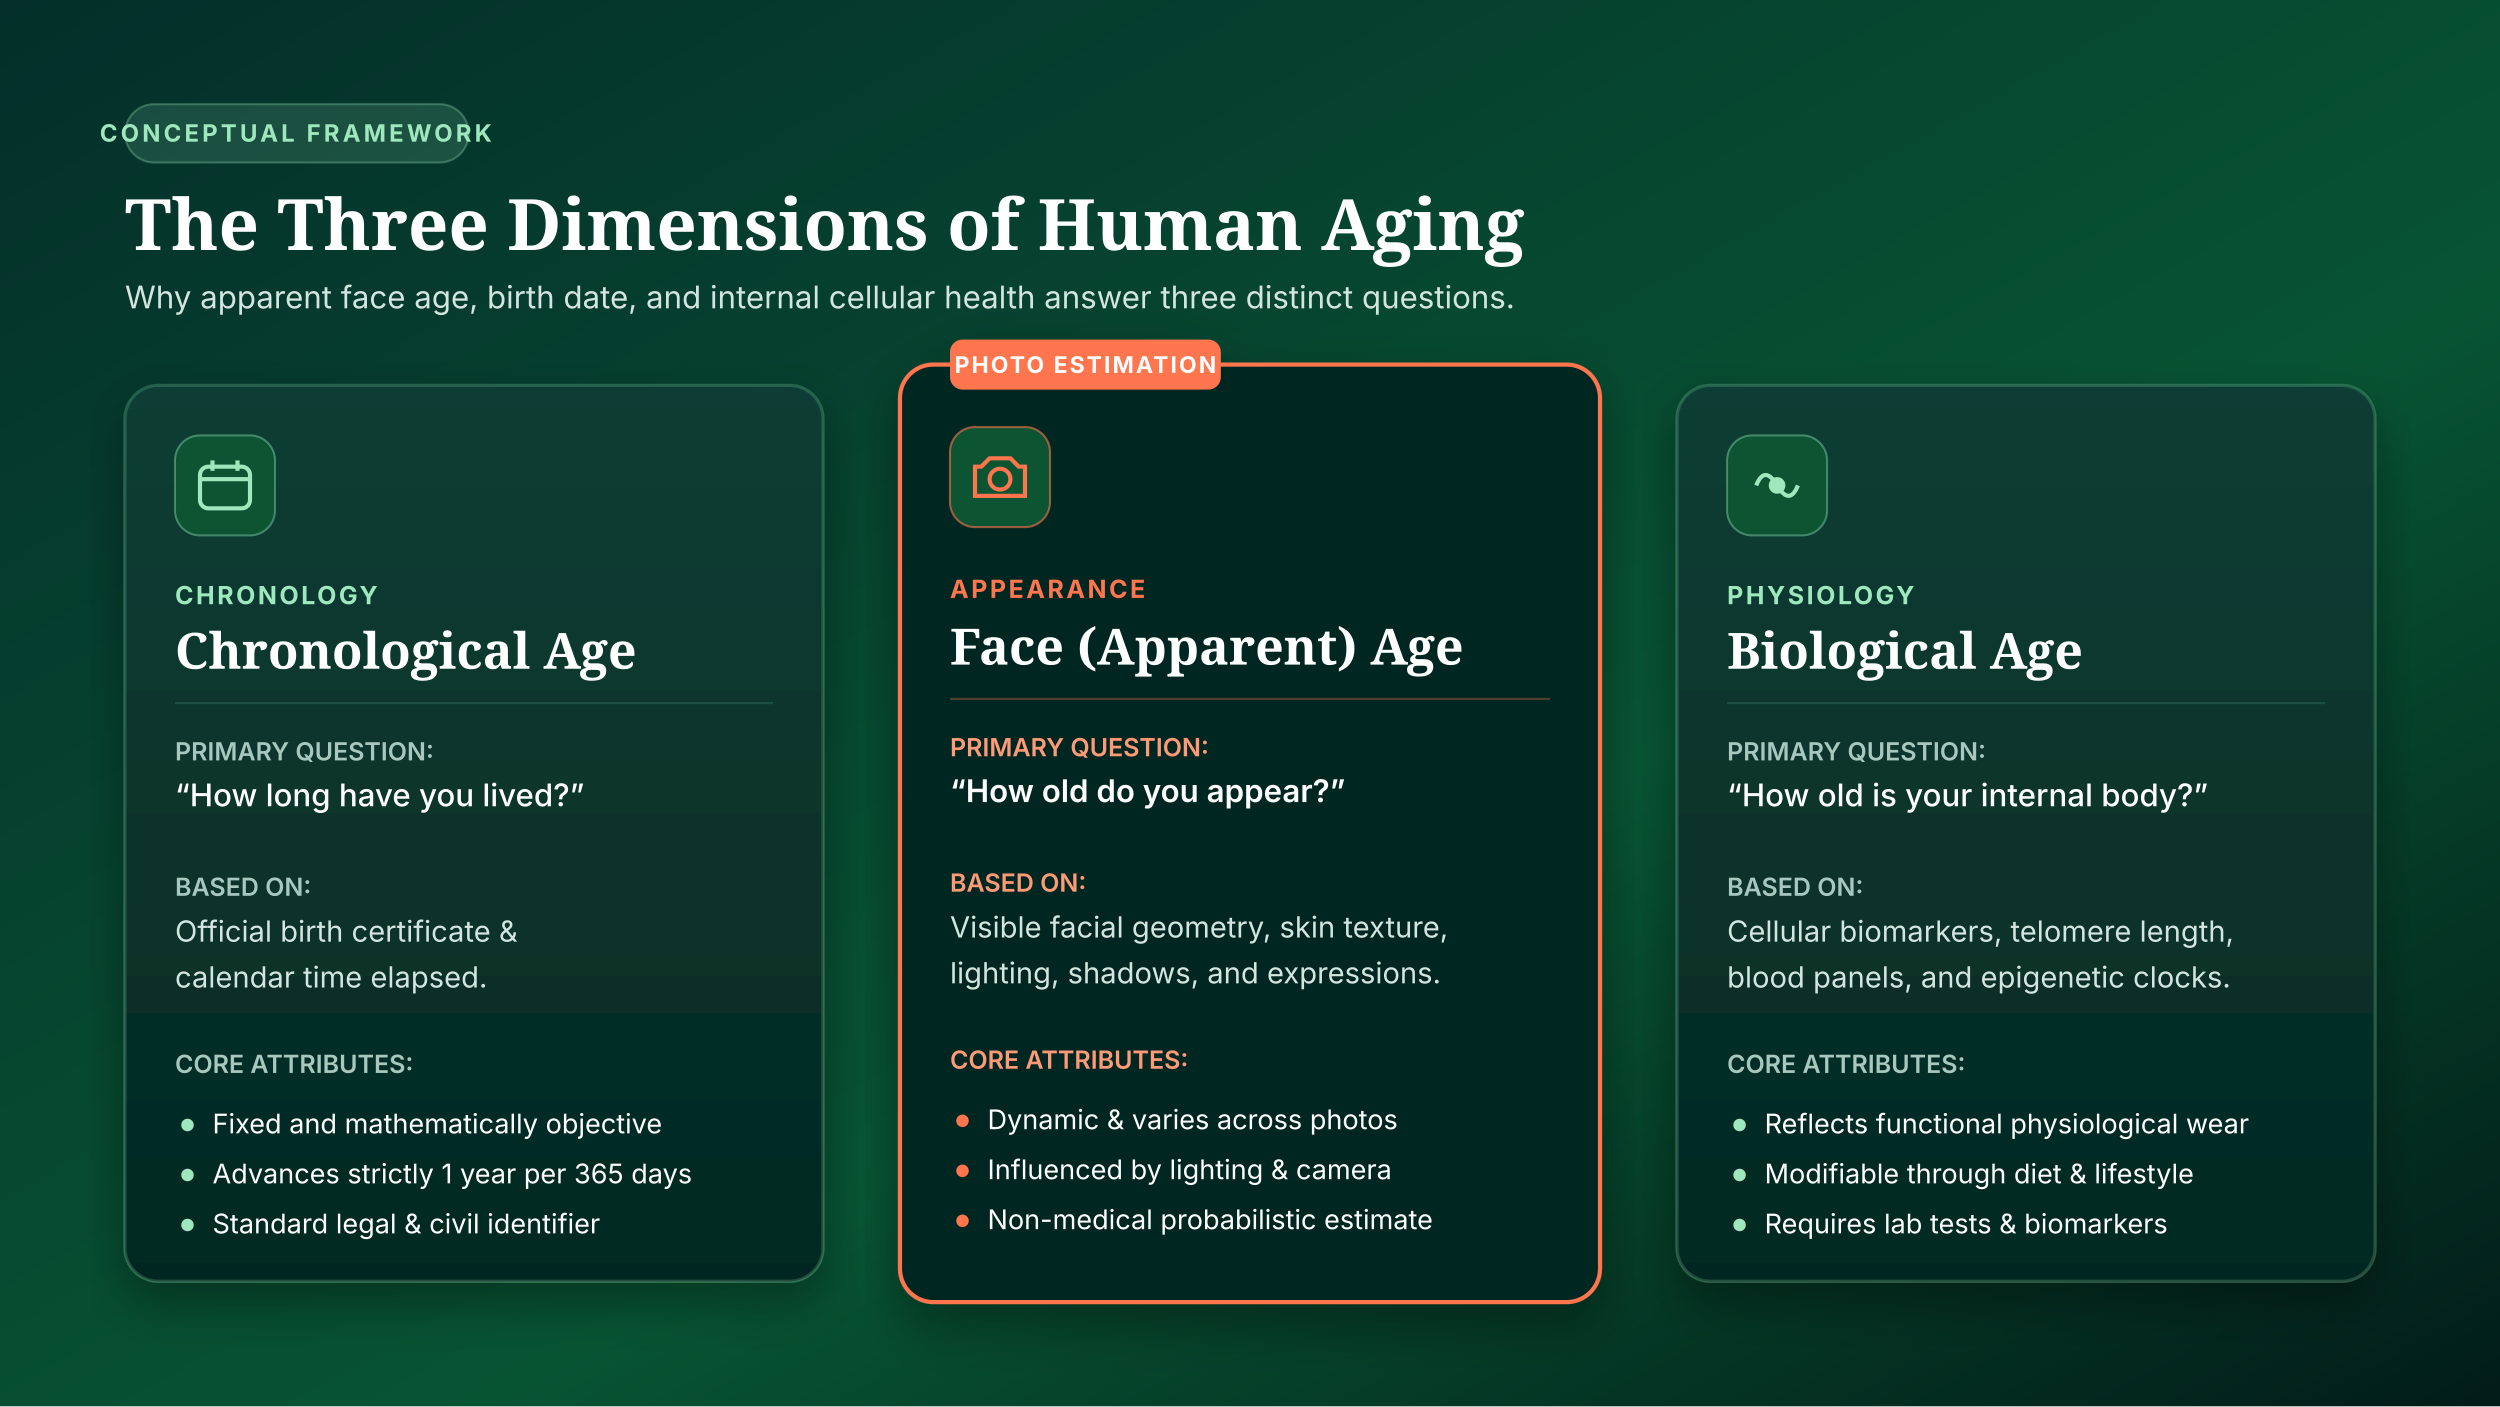
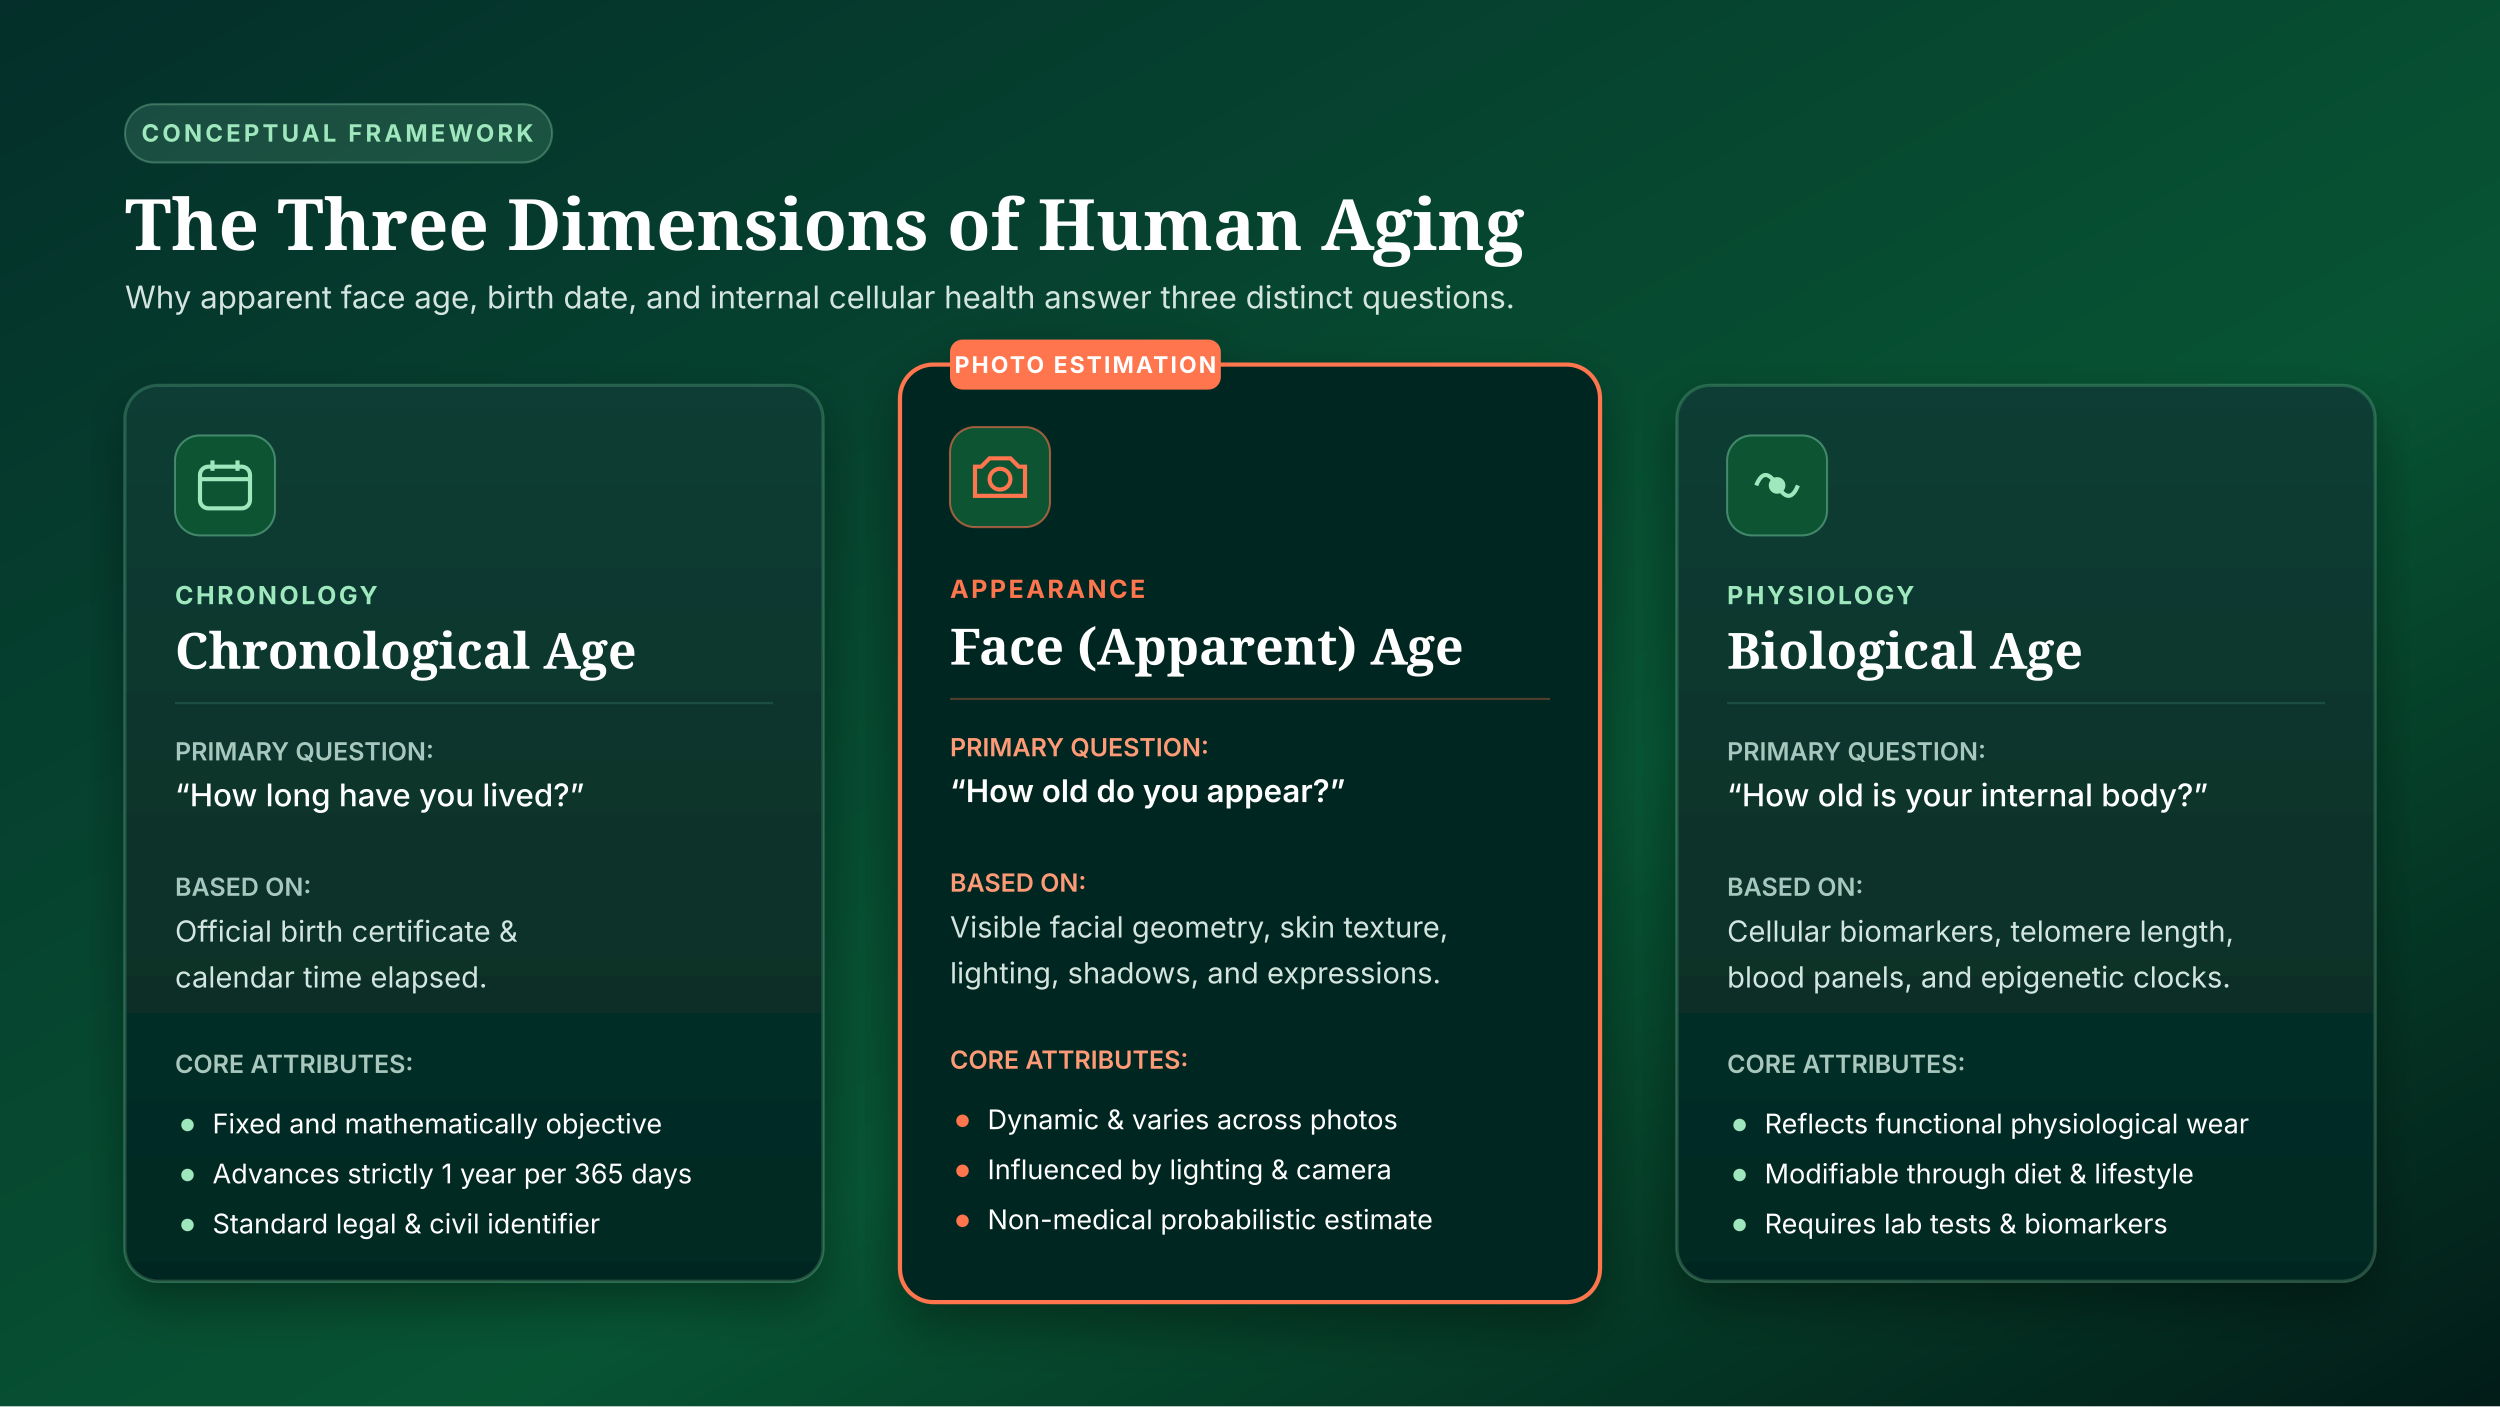
<svg xmlns="http://www.w3.org/2000/svg" viewBox="0 0 1200 675" width="1200" height="675" role="img" aria-label="Face Age vs Chronological Age vs Biological Age diagram">
  <defs>
    <linearGradient id="bg2" x1="0%" y1="0%" x2="100%" y2="100%">
      <stop offset="0%" stop-color="#042F2A" />
      <stop offset="60%" stop-color="#075433" />
      <stop offset="100%" stop-color="#021C18" />
    </linearGradient>
    <linearGradient id="card-grad2" x1="0%" y1="0%" x2="0%" y2="100%">
      <stop offset="0%" stop-color="#0A3E34" />
      <stop offset="100%" stop-color="#052822" />
    </linearGradient>
    <filter id="shadow2" x="-5%" y="-5%" width="110%" height="115%">
      <feDropShadow dx="0" dy="10" stdDeviation="12" flood-color="#000" flood-opacity="0.35" />
    </filter>
  </defs>
  <rect width="1200" height="675" fill="url(#bg2)" />
  <g transform="translate(60, 50)">
-     <rect x="0" y="0" width="165" height="28" rx="14" fill="#9FE7BD" fill-opacity="0.15" stroke="#9FE7BD" stroke-opacity="0.3" />
-     <text x="82" y="18" fill="#9FE7BD" font-family="'Inter', sans-serif" font-size="11.5" font-weight="700" letter-spacing="1.5" text-anchor="middle">CONCEPTUAL FRAMEWORK</text>
+     <rect x="0" y="0" width="205" height="28" rx="14" fill="#9FE7BD" fill-opacity="0.15" stroke="#9FE7BD" stroke-opacity="0.3" />
+     <text x="102" y="18" fill="#9FE7BD" font-family="'Inter', sans-serif" font-size="11.5" font-weight="700" letter-spacing="1.5" text-anchor="middle">CONCEPTUAL FRAMEWORK</text>
    <text x="0" y="70" fill="#FFFFFF" font-family="'Fraunces', Georgia, serif" font-size="34" font-weight="600">The Three Dimensions of Human Aging</text>
    <text x="0" y="98" fill="#D3E5DE" font-family="'Inter', sans-serif" font-size="15">Why apparent face age, birth date, and internal cellular health answer three distinct questions.</text>
  </g>
  <g transform="translate(60, 185)" filter="url(#shadow2)">
    <rect x="0" y="0" width="335" height="430" rx="16" fill="url(#card-grad2)" stroke="#9FE7BD" stroke-opacity="0.2" stroke-width="1.5" />
    <rect x="24" y="24" width="48" height="48" rx="12" fill="#075433" stroke="#9FE7BD" stroke-opacity="0.4" />
    <g transform="translate(36, 36)" stroke="#9FE7BD" stroke-width="2" fill="none">
      <rect x="0" y="3" width="24" height="20" rx="4" />
      <line x1="0" y1="9" x2="24" y2="9" />
      <line x1="6" y1="0" x2="6" y2="5" />
      <line x1="18" y1="0" x2="18" y2="5" />
    </g>
    <text x="24" y="105" fill="#9FE7BD" font-family="'Inter', sans-serif" font-size="12" font-weight="700" letter-spacing="1.2">CHRONOLOGY</text>
    <text x="24" y="136" fill="#FFFFFF" font-family="'Fraunces', serif" font-size="24" font-weight="600">Chronological Age</text>
    <rect x="24" y="152" width="287" height="1" fill="#9FE7BD" fill-opacity="0.15" />
    <text x="24" y="180" fill="#A8C7BD" font-family="'Inter', sans-serif" font-size="12" font-weight="600">PRIMARY QUESTION:</text>
    <text x="24" y="202" fill="#FFFFFF" font-family="'Inter', sans-serif" font-size="15" font-weight="500">“How long have you lived?”</text>
    <text x="24" y="245" fill="#A8C7BD" font-family="'Inter', sans-serif" font-size="12" font-weight="600">BASED ON:</text>
    <text x="24" y="267" fill="#D3E5DE" font-family="'Inter', sans-serif" font-size="14" line-height="1.5">
      <tspan x="24" dy="0">Official birth certificate &amp;</tspan>
      <tspan x="24" dy="22">calendar time elapsed.</tspan>
    </text>
    <text x="24" y="330" fill="#A8C7BD" font-family="'Inter', sans-serif" font-size="12" font-weight="600">CORE ATTRIBUTES:</text>
    <g transform="translate(24, 345)">
      <circle cx="6" cy="10" r="3" fill="#9FE7BD" />
      <text x="18" y="14" fill="#FFFFFF" font-family="'Inter', sans-serif" font-size="13">Fixed and mathematically objective</text>
      <circle cx="6" cy="34" r="3" fill="#9FE7BD" />
      <text x="18" y="38" fill="#FFFFFF" font-family="'Inter', sans-serif" font-size="13">Advances strictly 1 year per 365 days</text>
      <circle cx="6" cy="58" r="3" fill="#9FE7BD" />
      <text x="18" y="62" fill="#FFFFFF" font-family="'Inter', sans-serif" font-size="13">Standard legal &amp; civil identifier</text>
    </g>
  </g>
  <g transform="translate(432, 175)" filter="url(#shadow2)">
    <rect x="0" y="0" width="336" height="450" rx="16" fill="#042721" stroke="#FF754D" stroke-width="2" />
    <rect x="24" y="-12" width="130" height="24" rx="6" fill="#FF754D" />
    <text x="89" y="4" fill="#FFFFFF" font-family="'Inter', sans-serif" font-size="11" font-weight="700" letter-spacing="1" text-anchor="middle">PHOTO ESTIMATION</text>
    <rect x="24" y="30" width="48" height="48" rx="12" fill="#075433" stroke="#FF754D" stroke-opacity="0.6" />
    <g transform="translate(36, 42)" stroke="#FF754D" stroke-width="2" fill="none">
      <path d="M 3,7 L 7,3 L 17,3 L 21,7 L 24,7 L 24,21 L 0,21 L 0,7 Z" />
      <circle cx="12" cy="13" r="5" />
    </g>
    <text x="24" y="112" fill="#FF754D" font-family="'Inter', sans-serif" font-size="12" font-weight="700" letter-spacing="1.2">APPEARANCE</text>
    <text x="24" y="144" fill="#FFFFFF" font-family="'Fraunces', serif" font-size="24" font-weight="600">Face (Apparent) Age</text>
    <rect x="24" y="160" width="288" height="1" fill="#FF754D" fill-opacity="0.3" />
    <text x="24" y="188" fill="#FF9A77" font-family="'Inter', sans-serif" font-size="12" font-weight="600">PRIMARY QUESTION:</text>
    <text x="24" y="210" fill="#FFFFFF" font-family="'Inter', sans-serif" font-size="15" font-weight="600">“How old do you appear?”</text>
    <text x="24" y="253" fill="#FF9A77" font-family="'Inter', sans-serif" font-size="12" font-weight="600">BASED ON:</text>
    <text x="24" y="275" fill="#D3E5DE" font-family="'Inter', sans-serif" font-size="14" line-height="1.5">
      <tspan x="24" dy="0">Visible facial geometry, skin texture,</tspan>
      <tspan x="24" dy="22">lighting, shadows, and expressions.</tspan>
    </text>
    <text x="24" y="338" fill="#FF9A77" font-family="'Inter', sans-serif" font-size="12" font-weight="600">CORE ATTRIBUTES:</text>
    <g transform="translate(24, 353)">
      <circle cx="6" cy="10" r="3" fill="#FF754D" />
      <text x="18" y="14" fill="#FFFFFF" font-family="'Inter', sans-serif" font-size="13">Dynamic &amp; varies across photos</text>
      <circle cx="6" cy="34" r="3" fill="#FF754D" />
      <text x="18" y="38" fill="#FFFFFF" font-family="'Inter', sans-serif" font-size="13">Influenced by lighting &amp; camera</text>
      <circle cx="6" cy="58" r="3" fill="#FF754D" />
      <text x="18" y="62" fill="#FFFFFF" font-family="'Inter', sans-serif" font-size="13">Non-medical probabilistic estimate</text>
    </g>
  </g>
  <g transform="translate(805, 185)" filter="url(#shadow2)">
    <rect x="0" y="0" width="335" height="430" rx="16" fill="url(#card-grad2)" stroke="#9FE7BD" stroke-opacity="0.2" stroke-width="1.5" />
    <rect x="24" y="24" width="48" height="48" rx="12" fill="#075433" stroke="#9FE7BD" stroke-opacity="0.4" />
    <g transform="translate(36, 36)" stroke="#9FE7BD" stroke-width="2" fill="none">
      <path d="M 2,12 Q 6,2 12,12 T 22,12" />
      <circle cx="12" cy="12" r="3" fill="#9FE7BD" />
    </g>
    <text x="24" y="105" fill="#9FE7BD" font-family="'Inter', sans-serif" font-size="12" font-weight="700" letter-spacing="1.2">PHYSIOLOGY</text>
    <text x="24" y="136" fill="#FFFFFF" font-family="'Fraunces', serif" font-size="24" font-weight="600">Biological Age</text>
    <rect x="24" y="152" width="287" height="1" fill="#9FE7BD" fill-opacity="0.15" />
    <text x="24" y="180" fill="#A8C7BD" font-family="'Inter', sans-serif" font-size="12" font-weight="600">PRIMARY QUESTION:</text>
    <text x="24" y="202" fill="#FFFFFF" font-family="'Inter', sans-serif" font-size="15" font-weight="500">“How old is your internal body?”</text>
    <text x="24" y="245" fill="#A8C7BD" font-family="'Inter', sans-serif" font-size="12" font-weight="600">BASED ON:</text>
    <text x="24" y="267" fill="#D3E5DE" font-family="'Inter', sans-serif" font-size="14" line-height="1.5">
      <tspan x="24" dy="0">Cellular biomarkers, telomere length,</tspan>
      <tspan x="24" dy="22">blood panels, and epigenetic clocks.</tspan>
    </text>
    <text x="24" y="330" fill="#A8C7BD" font-family="'Inter', sans-serif" font-size="12" font-weight="600">CORE ATTRIBUTES:</text>
    <g transform="translate(24, 345)">
      <circle cx="6" cy="10" r="3" fill="#9FE7BD" />
      <text x="18" y="14" fill="#FFFFFF" font-family="'Inter', sans-serif" font-size="13">Reflects functional physiological wear</text>
      <circle cx="6" cy="34" r="3" fill="#9FE7BD" />
      <text x="18" y="38" fill="#FFFFFF" font-family="'Inter', sans-serif" font-size="13">Modifiable through diet &amp; lifestyle</text>
      <circle cx="6" cy="58" r="3" fill="#9FE7BD" />
      <text x="18" y="62" fill="#FFFFFF" font-family="'Inter', sans-serif" font-size="13">Requires lab tests &amp; biomarkers</text>
    </g>
  </g>
</svg>
